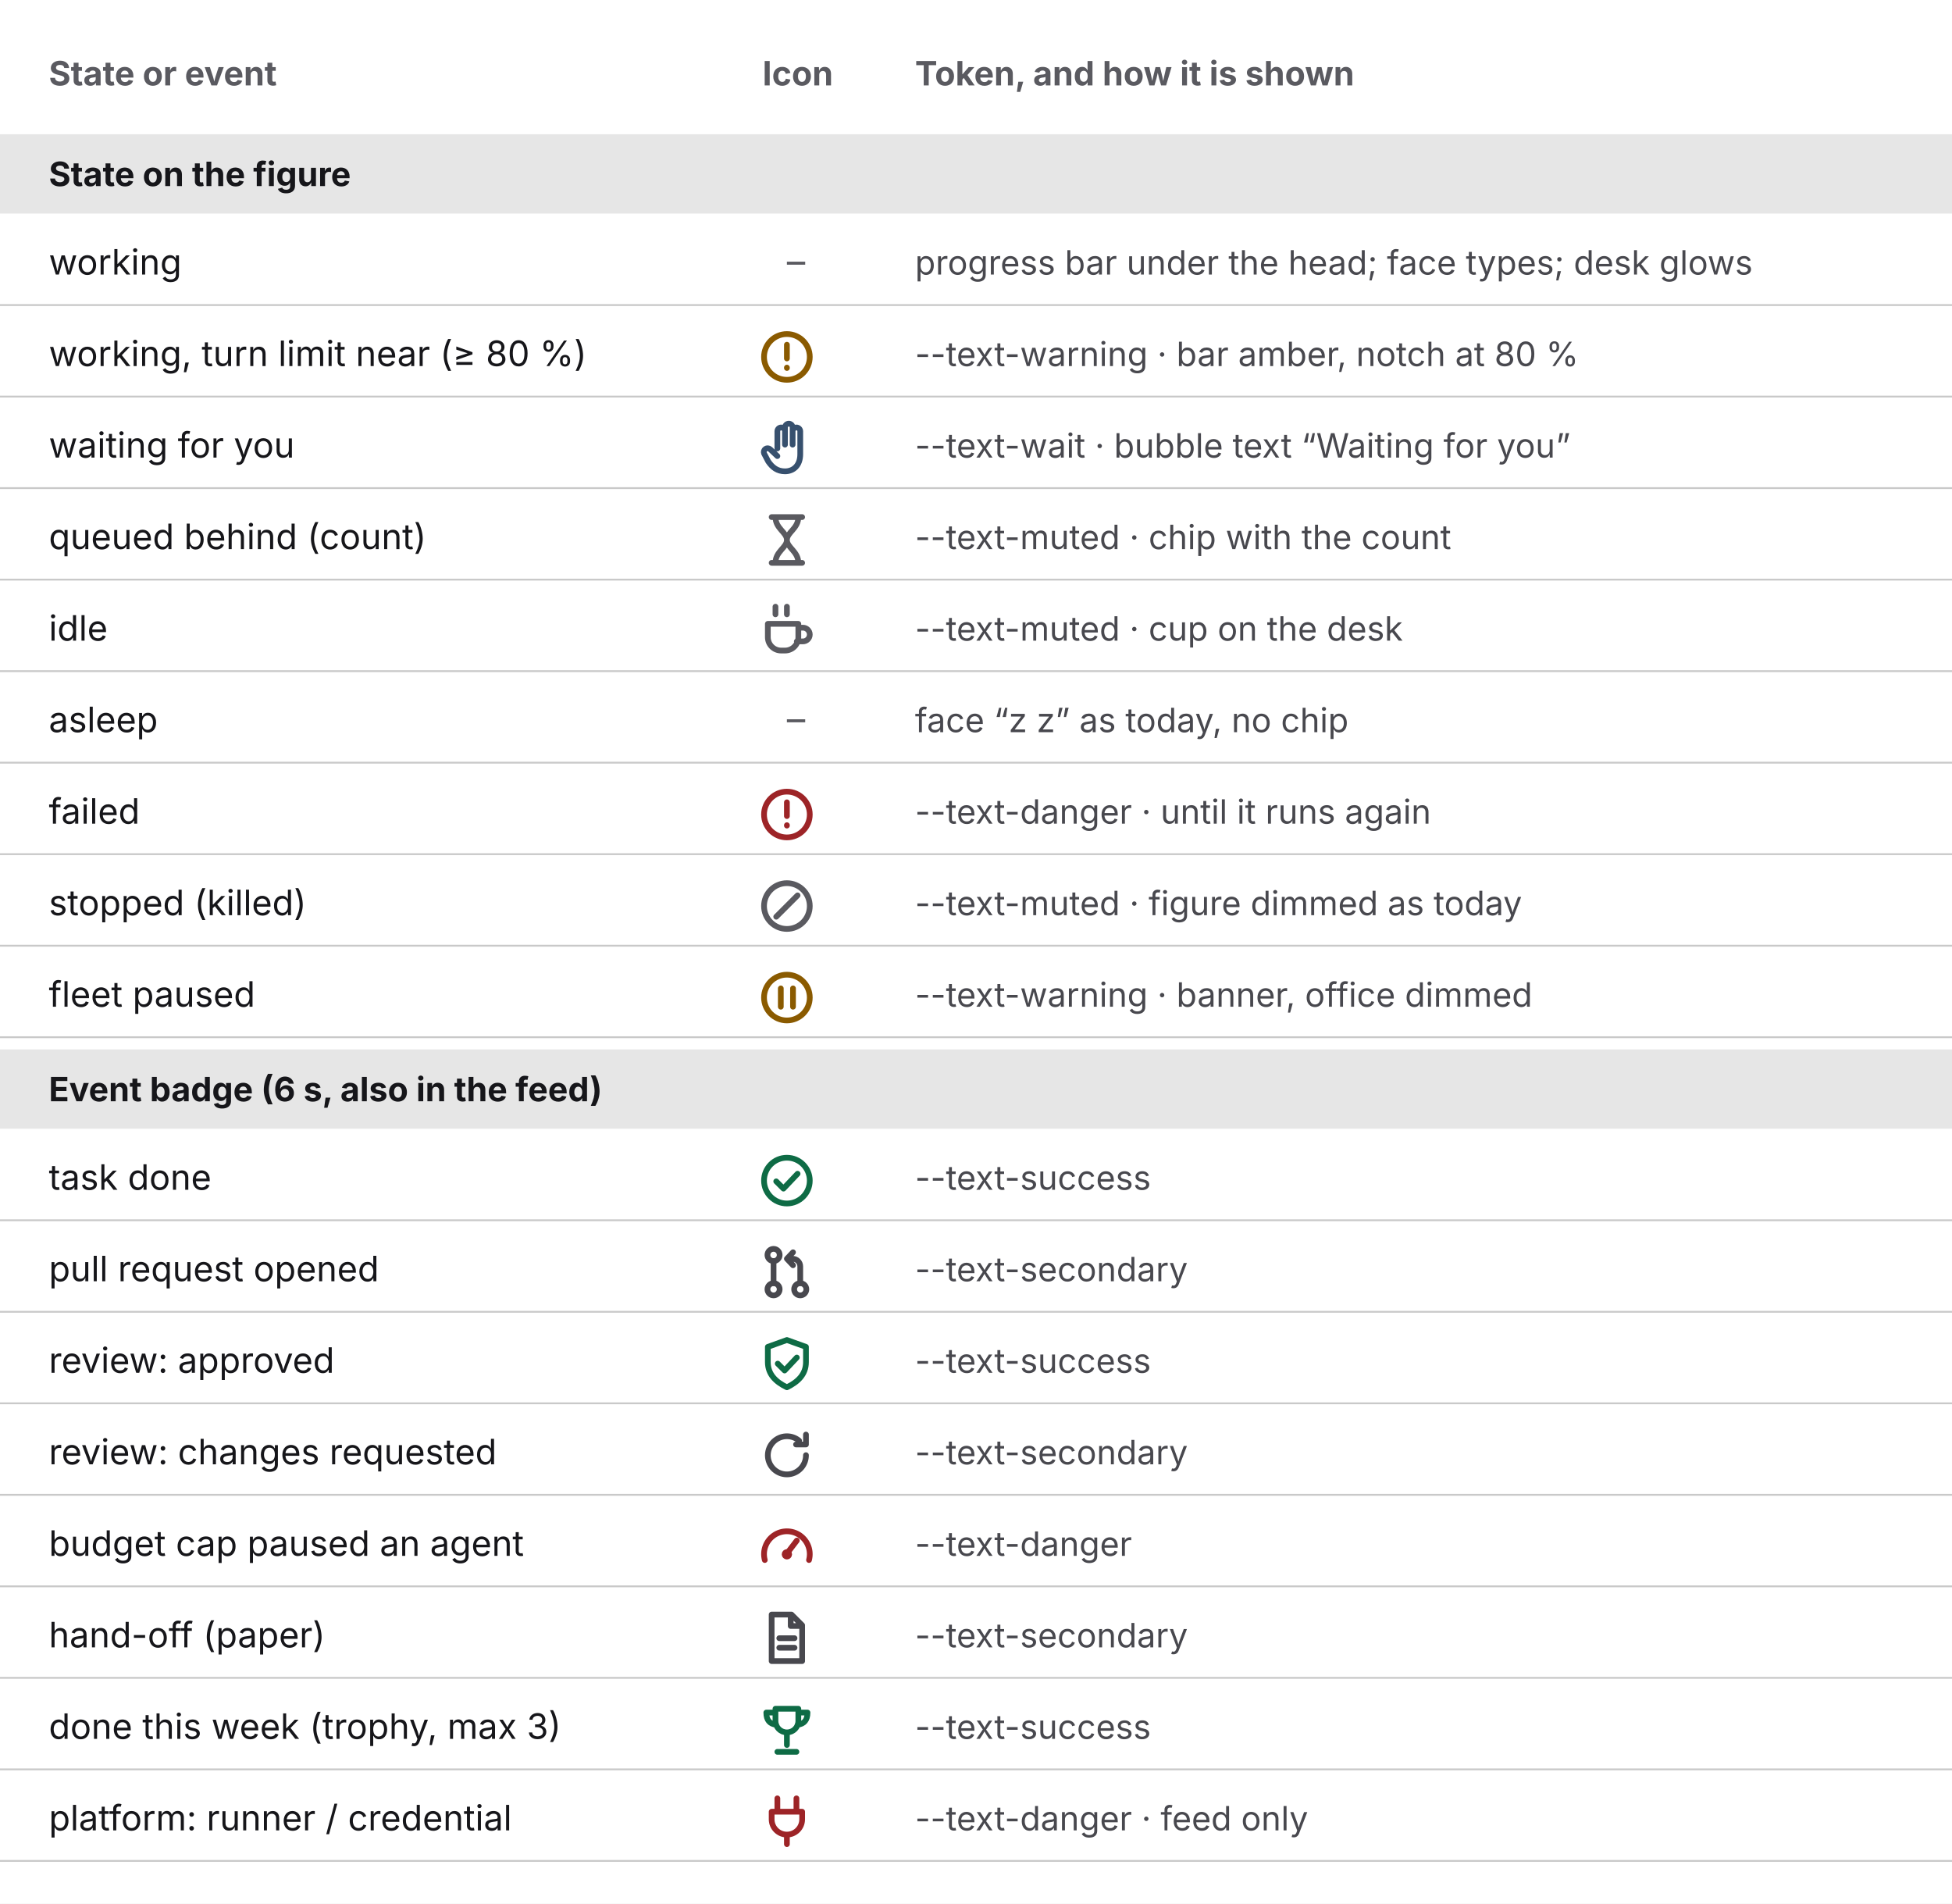
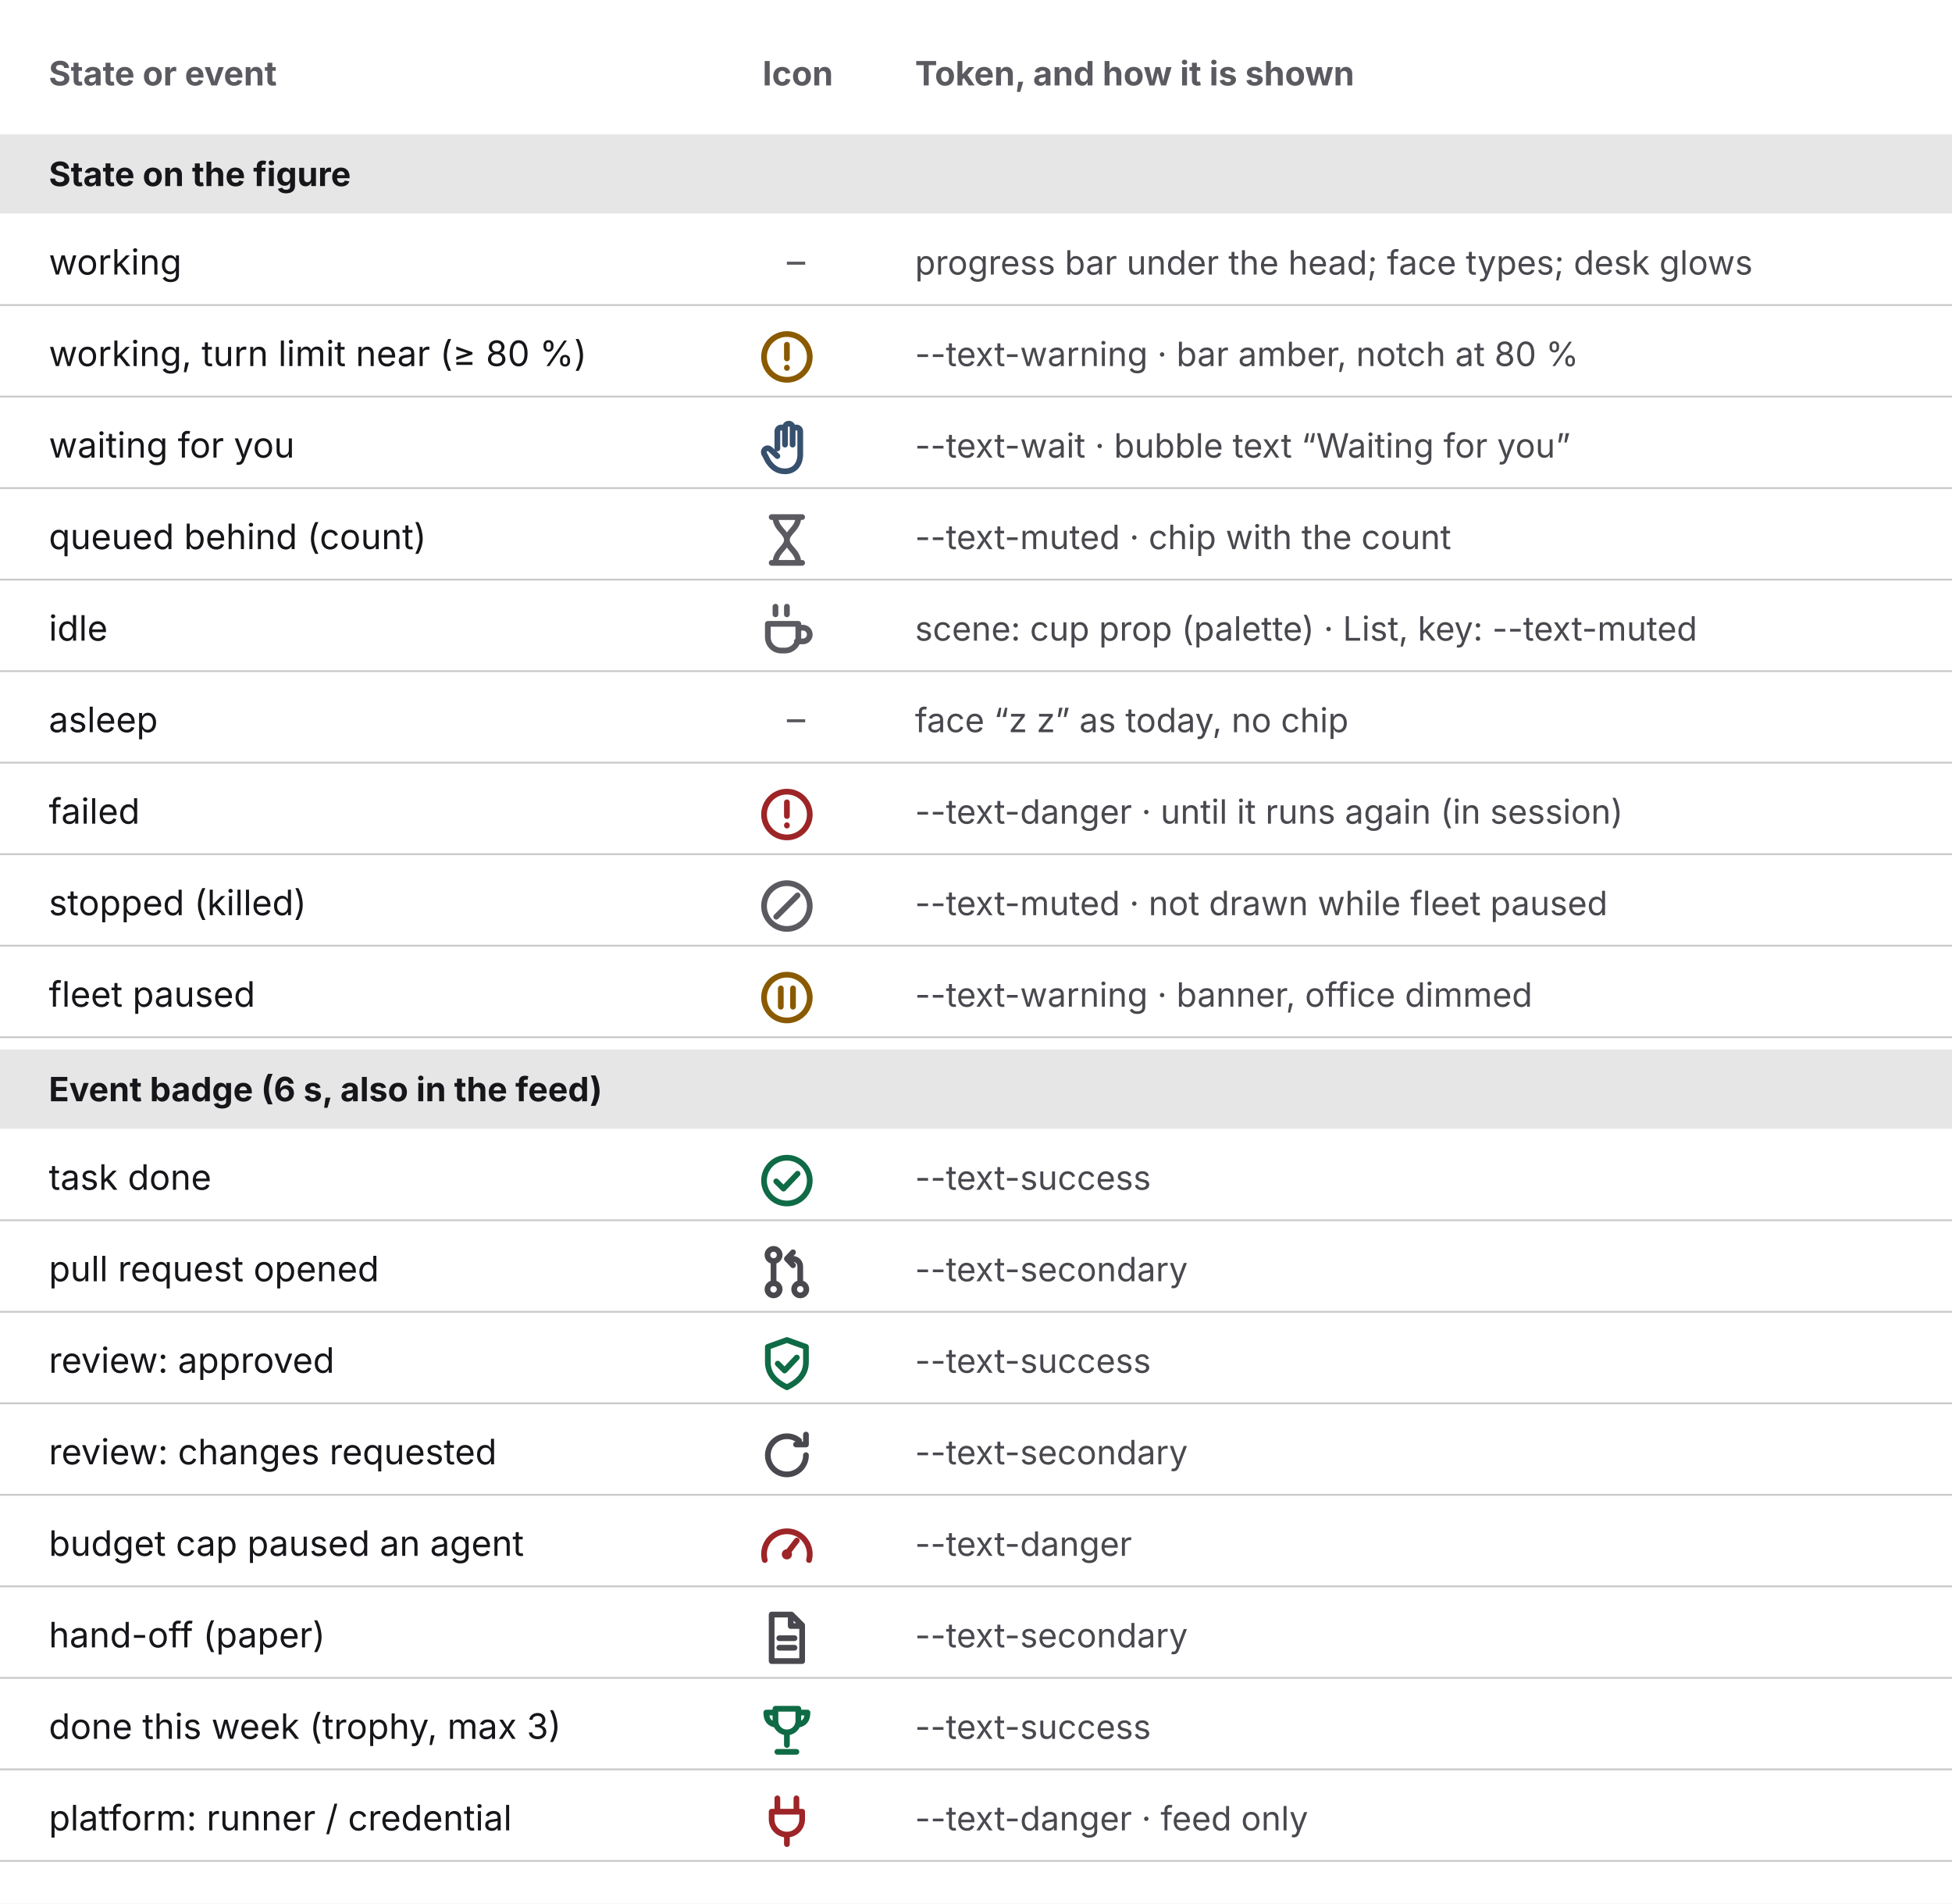
<svg xmlns="http://www.w3.org/2000/svg" viewBox="0 0 640 624" width="640" height="624" role="img" aria-label="Icon set: state, icon, colour token">
  <rect x="0" y="0" width="640" height="624" fill="#ffffff" stroke="none" stroke-width="1" rx="0" />
  <text x="16" y="28" font-size="11" fill="#5a5a60" text-anchor="start" font-weight="700" font-family="Inter, system-ui, sans-serif">State or event</text>
  <text x="250" y="28" font-size="11" fill="#5a5a60" text-anchor="start" font-weight="700" font-family="Inter, system-ui, sans-serif">Icon</text>
  <text x="300" y="28" font-size="11" fill="#5a5a60" text-anchor="start" font-weight="700" font-family="Inter, system-ui, sans-serif">Token, and how it is shown</text>
  <rect x="0" y="44" width="640" height="26" fill="#e6e6e6" stroke="none" stroke-width="1" rx="0" />
  <text x="16" y="61" font-size="11" fill="#16161a" text-anchor="start" font-weight="700" font-family="Inter, system-ui, sans-serif">State on the figure</text>
  <line x1="0" y1="100" x2="640" y2="100" stroke="#c9c9c9" stroke-width=".6" />
  <text x="16" y="90" font-size="11.5" fill="#16161a" text-anchor="start" font-weight="400" font-family="Inter, system-ui, sans-serif">working</text>
  <text x="258" y="90" font-size="12" fill="#5a5a60" text-anchor="start" font-weight="400" font-family="Inter, system-ui, sans-serif">–</text>
  <text x="300" y="90" font-size="11" fill="#48484e" text-anchor="start" font-weight="400" font-family="Inter, system-ui, sans-serif">progress bar under the head; face types; desk glows</text>
  <line x1="0" y1="130" x2="640" y2="130" stroke="#c9c9c9" stroke-width=".6" />
  <text x="16" y="120" font-size="11.5" fill="#16161a" text-anchor="start" font-weight="400" font-family="Inter, system-ui, sans-serif">working, turn limit near (≥ 80 %)</text>
  <g transform="translate(248 107) scale(1.25)" fill="none" stroke="#8a5a00" stroke-width="1.5" stroke-linecap="round" stroke-linejoin="round">
    <circle cx="8" cy="8" r="6" />
    <path d="M8 4.8V8.4M8 10.8v.1" />
  </g>
  <text x="300" y="120" font-size="11" fill="#48484e" text-anchor="start" font-weight="400" font-family="Inter, system-ui, sans-serif">--text-warning · bar amber, notch at 80 %</text>
  <line x1="0" y1="160" x2="640" y2="160" stroke="#c9c9c9" stroke-width=".6" />
  <text x="16" y="150" font-size="11.5" fill="#16161a" text-anchor="start" font-weight="400" font-family="Inter, system-ui, sans-serif">waiting for you</text>
  <g transform="translate(248 137) scale(1.25)" fill="none" stroke="#37506e" stroke-width="1.5" stroke-linecap="round" stroke-linejoin="round">
    <path d="M5.5 8V3.5a1 1 0 0 1 2 0V7M7.5 7V2.5a1 1 0 0 1 2 0V7M9.5 7V3.5a1 1 0 0 1 2 0V9.5c0 3-1.8 4.5-4 4.5-2 0-3.3-1-4.4-2.6L2 9.3a1 1 0 0 1 1.6-1.1L5.5 10" />
  </g>
  <text x="300" y="150" font-size="11" fill="#48484e" text-anchor="start" font-weight="400" font-family="Inter, system-ui, sans-serif">--text-wait · bubble text “Waiting for you”</text>
  <line x1="0" y1="190" x2="640" y2="190" stroke="#c9c9c9" stroke-width=".6" />
  <text x="16" y="180" font-size="11.5" fill="#16161a" text-anchor="start" font-weight="400" font-family="Inter, system-ui, sans-serif">queued behind (count)</text>
  <g transform="translate(248 167) scale(1.25)" fill="none" stroke="#5a5a60" stroke-width="1.5" stroke-linecap="round" stroke-linejoin="round">
    <path d="M4 2h8M4 14h8M5 2c0 3 3 4 3 6s-3 3-3 6M11 2c0 3-3 4-3 6s3 3 3 6" />
  </g>
  <text x="300" y="180" font-size="11" fill="#48484e" text-anchor="start" font-weight="400" font-family="Inter, system-ui, sans-serif">--text-muted · chip with the count</text>
  <line x1="0" y1="220" x2="640" y2="220" stroke="#c9c9c9" stroke-width=".6" />
  <text x="16" y="210" font-size="11.5" fill="#16161a" text-anchor="start" font-weight="400" font-family="Inter, system-ui, sans-serif">idle</text>
  <g transform="translate(248 197) scale(1.25)" fill="none" stroke="#5a5a60" stroke-width="1.5" stroke-linecap="round" stroke-linejoin="round">
    <path d="M3 6h8v3.5a3.5 3.5 0 0 1-3.5 3.5h-1A3.5 3.5 0 0 1 3 9.5zM11 7h1.2a1.8 1.8 0 0 1 0 3.6H10.6M5 1.5v2M8 1.5v2" />
  </g>
-   <text x="300" y="210" font-size="11" fill="#48484e" text-anchor="start" font-weight="400" font-family="Inter, system-ui, sans-serif">--text-muted · cup on the desk</text>
+   <text x="300" y="210" font-size="11" fill="#48484e" text-anchor="start" font-weight="400" font-family="Inter, system-ui, sans-serif">scene: cup prop (palette) · List, key: --text-muted</text>
  <line x1="0" y1="250" x2="640" y2="250" stroke="#c9c9c9" stroke-width=".6" />
  <text x="16" y="240" font-size="11.5" fill="#16161a" text-anchor="start" font-weight="400" font-family="Inter, system-ui, sans-serif">asleep</text>
  <text x="258" y="240" font-size="12" fill="#5a5a60" text-anchor="start" font-weight="400" font-family="Inter, system-ui, sans-serif">–</text>
  <text x="300" y="240" font-size="11" fill="#48484e" text-anchor="start" font-weight="400" font-family="Inter, system-ui, sans-serif">face “z z” as today, no chip</text>
  <line x1="0" y1="280" x2="640" y2="280" stroke="#c9c9c9" stroke-width=".6" />
  <text x="16" y="270" font-size="11.5" fill="#16161a" text-anchor="start" font-weight="400" font-family="Inter, system-ui, sans-serif">failed</text>
  <g transform="translate(248 257) scale(1.25)" fill="none" stroke="#9d2427" stroke-width="1.5" stroke-linecap="round" stroke-linejoin="round">
    <circle cx="8" cy="8" r="6" />
    <path d="M8 4.8V8.4M8 10.8v.1" />
  </g>
-   <text x="300" y="270" font-size="11" fill="#48484e" text-anchor="start" font-weight="400" font-family="Inter, system-ui, sans-serif">--text-danger · until it runs again</text>
+   <text x="300" y="270" font-size="11" fill="#48484e" text-anchor="start" font-weight="400" font-family="Inter, system-ui, sans-serif">--text-danger · until it runs again (in session)</text>
  <line x1="0" y1="310" x2="640" y2="310" stroke="#c9c9c9" stroke-width=".6" />
  <text x="16" y="300" font-size="11.5" fill="#16161a" text-anchor="start" font-weight="400" font-family="Inter, system-ui, sans-serif">stopped (killed)</text>
  <g transform="translate(248 287) scale(1.25)" fill="none" stroke="#5a5a60" stroke-width="1.5" stroke-linecap="round" stroke-linejoin="round">
    <circle cx="8" cy="8" r="6" />
    <path d="M5.2 10.8l5.6-5.6" />
  </g>
-   <text x="300" y="300" font-size="11" fill="#48484e" text-anchor="start" font-weight="400" font-family="Inter, system-ui, sans-serif">--text-muted · figure dimmed as today</text>
+   <text x="300" y="300" font-size="11" fill="#48484e" text-anchor="start" font-weight="400" font-family="Inter, system-ui, sans-serif">--text-muted · not drawn while fleet paused</text>
  <line x1="0" y1="340" x2="640" y2="340" stroke="#c9c9c9" stroke-width=".6" />
  <text x="16" y="330" font-size="11.5" fill="#16161a" text-anchor="start" font-weight="400" font-family="Inter, system-ui, sans-serif">fleet paused</text>
  <g transform="translate(248 317) scale(1.25)" fill="none" stroke="#8a5a00" stroke-width="1.5" stroke-linecap="round" stroke-linejoin="round">
    <circle cx="8" cy="8" r="6" />
    <path d="M6.4 5.6v4.8M9.6 5.6v4.8" />
  </g>
  <text x="300" y="330" font-size="11" fill="#48484e" text-anchor="start" font-weight="400" font-family="Inter, system-ui, sans-serif">--text-warning · banner, office dimmed</text>
  <rect x="0" y="344" width="640" height="26" fill="#e6e6e6" stroke="none" stroke-width="1" rx="0" />
  <text x="16" y="361" font-size="11" fill="#16161a" text-anchor="start" font-weight="700" font-family="Inter, system-ui, sans-serif">Event badge (6 s, also in the feed)</text>
  <line x1="0" y1="400" x2="640" y2="400" stroke="#c9c9c9" stroke-width=".6" />
  <text x="16" y="390" font-size="11.5" fill="#16161a" text-anchor="start" font-weight="400" font-family="Inter, system-ui, sans-serif">task done</text>
  <g transform="translate(248 377) scale(1.25)" fill="none" stroke="#0e6b45" stroke-width="1.5" stroke-linecap="round" stroke-linejoin="round">
    <circle cx="8" cy="8" r="6" />
    <path d="M5.2 8.2l1.9 1.9 3.7-3.9" />
  </g>
  <text x="300" y="390" font-size="11" fill="#48484e" text-anchor="start" font-weight="400" font-family="Inter, system-ui, sans-serif">--text-success</text>
  <line x1="0" y1="430" x2="640" y2="430" stroke="#c9c9c9" stroke-width=".6" />
  <text x="16" y="420" font-size="11.5" fill="#16161a" text-anchor="start" font-weight="400" font-family="Inter, system-ui, sans-serif">pull request opened</text>
  <g transform="translate(248 407) scale(1.25)" fill="none" stroke="#48484e" stroke-width="1.5" stroke-linecap="round" stroke-linejoin="round">
    <circle cx="4.5" cy="3.5" r="1.6" />
    <circle cx="4.5" cy="12.5" r="1.6" />
    <circle cx="11.5" cy="12.5" r="1.6" />
    <path d="M4.5 5.1v5.8M11.5 10.9V6.5a2 2 0 0 0-2-2H8M9.6 2.8L8 4.5l1.6 1.7" />
  </g>
  <text x="300" y="420" font-size="11" fill="#48484e" text-anchor="start" font-weight="400" font-family="Inter, system-ui, sans-serif">--text-secondary</text>
  <line x1="0" y1="460" x2="640" y2="460" stroke="#c9c9c9" stroke-width=".6" />
  <text x="16" y="450" font-size="11.5" fill="#16161a" text-anchor="start" font-weight="400" font-family="Inter, system-ui, sans-serif">review: approved</text>
  <g transform="translate(248 437) scale(1.25)" fill="none" stroke="#0e6b45" stroke-width="1.5" stroke-linecap="round" stroke-linejoin="round">
    <path d="M8 1.8l5 1.8v4c0 3.2-2.1 5.2-5 6.6-2.9-1.4-5-3.4-5-6.6v-4z" />
    <path d="M5.6 8l1.8 1.8L10.6 6.4" />
  </g>
  <text x="300" y="450" font-size="11" fill="#48484e" text-anchor="start" font-weight="400" font-family="Inter, system-ui, sans-serif">--text-success</text>
  <line x1="0" y1="490" x2="640" y2="490" stroke="#c9c9c9" stroke-width=".6" />
  <text x="16" y="480" font-size="11.5" fill="#16161a" text-anchor="start" font-weight="400" font-family="Inter, system-ui, sans-serif">review: changes requested</text>
  <g transform="translate(248 467) scale(1.25)" fill="none" stroke="#48484e" stroke-width="1.5" stroke-linecap="round" stroke-linejoin="round">
    <path d="M13 8a5 5 0 1 1-1.8-3.8M13 2.6v2.6h-2.6" />
  </g>
  <text x="300" y="480" font-size="11" fill="#48484e" text-anchor="start" font-weight="400" font-family="Inter, system-ui, sans-serif">--text-secondary</text>
  <line x1="0" y1="520" x2="640" y2="520" stroke="#c9c9c9" stroke-width=".6" />
  <text x="16" y="510" font-size="11.5" fill="#16161a" text-anchor="start" font-weight="400" font-family="Inter, system-ui, sans-serif">budget cap paused an agent</text>
  <g transform="translate(248 497) scale(1.25)" fill="none" stroke="#9d2427" stroke-width="1.5" stroke-linecap="round" stroke-linejoin="round">
    <path d="M2.2 11.5a6 6 0 1 1 11.6 0M8 9.8l2.6-3.4" />
    <circle cx="8" cy="10" r=".6" />
  </g>
  <text x="300" y="510" font-size="11" fill="#48484e" text-anchor="start" font-weight="400" font-family="Inter, system-ui, sans-serif">--text-danger</text>
  <line x1="0" y1="550" x2="640" y2="550" stroke="#c9c9c9" stroke-width=".6" />
  <text x="16" y="540" font-size="11.5" fill="#16161a" text-anchor="start" font-weight="400" font-family="Inter, system-ui, sans-serif">hand-off (paper)</text>
  <g transform="translate(248 527) scale(1.25)" fill="none" stroke="#48484e" stroke-width="1.5" stroke-linecap="round" stroke-linejoin="round">
    <path d="M4 1.8h5.2L12 4.6V14H4zM9 1.8v3h3M6 8h4M6 10.5h4" />
  </g>
  <text x="300" y="540" font-size="11" fill="#48484e" text-anchor="start" font-weight="400" font-family="Inter, system-ui, sans-serif">--text-secondary</text>
  <line x1="0" y1="580" x2="640" y2="580" stroke="#c9c9c9" stroke-width=".6" />
  <text x="16" y="570" font-size="11.5" fill="#16161a" text-anchor="start" font-weight="400" font-family="Inter, system-ui, sans-serif">done this week (trophy, max 3)</text>
  <g transform="translate(248 557) scale(1.25)" fill="none" stroke="#0e6b45" stroke-width="1.5" stroke-linecap="round" stroke-linejoin="round">
    <path d="M5 2.5h6v3.2a3 3 0 0 1-6 0zM5 3.5H2.6c0 2 .9 3 2.6 3.2M11 3.5h2.4c0 2-.9 3-2.6 3.2M8 8.7V12M5.5 13.8h5" />
  </g>
  <text x="300" y="570" font-size="11" fill="#48484e" text-anchor="start" font-weight="400" font-family="Inter, system-ui, sans-serif">--text-success</text>
  <line x1="0" y1="610" x2="640" y2="610" stroke="#c9c9c9" stroke-width=".6" />
  <text x="16" y="600" font-size="11.5" fill="#16161a" text-anchor="start" font-weight="400" font-family="Inter, system-ui, sans-serif">platform: runner / credential</text>
  <g transform="translate(248 587) scale(1.25)" fill="none" stroke="#9d2427" stroke-width="1.5" stroke-linecap="round" stroke-linejoin="round">
    <path d="M5.5 2v3.5M10.5 2v3.5M4 5.5h8v2a4 4 0 0 1-8 0zM8 11.5V14" />
  </g>
  <text x="300" y="600" font-size="11" fill="#48484e" text-anchor="start" font-weight="400" font-family="Inter, system-ui, sans-serif">--text-danger · feed only</text>
</svg>
